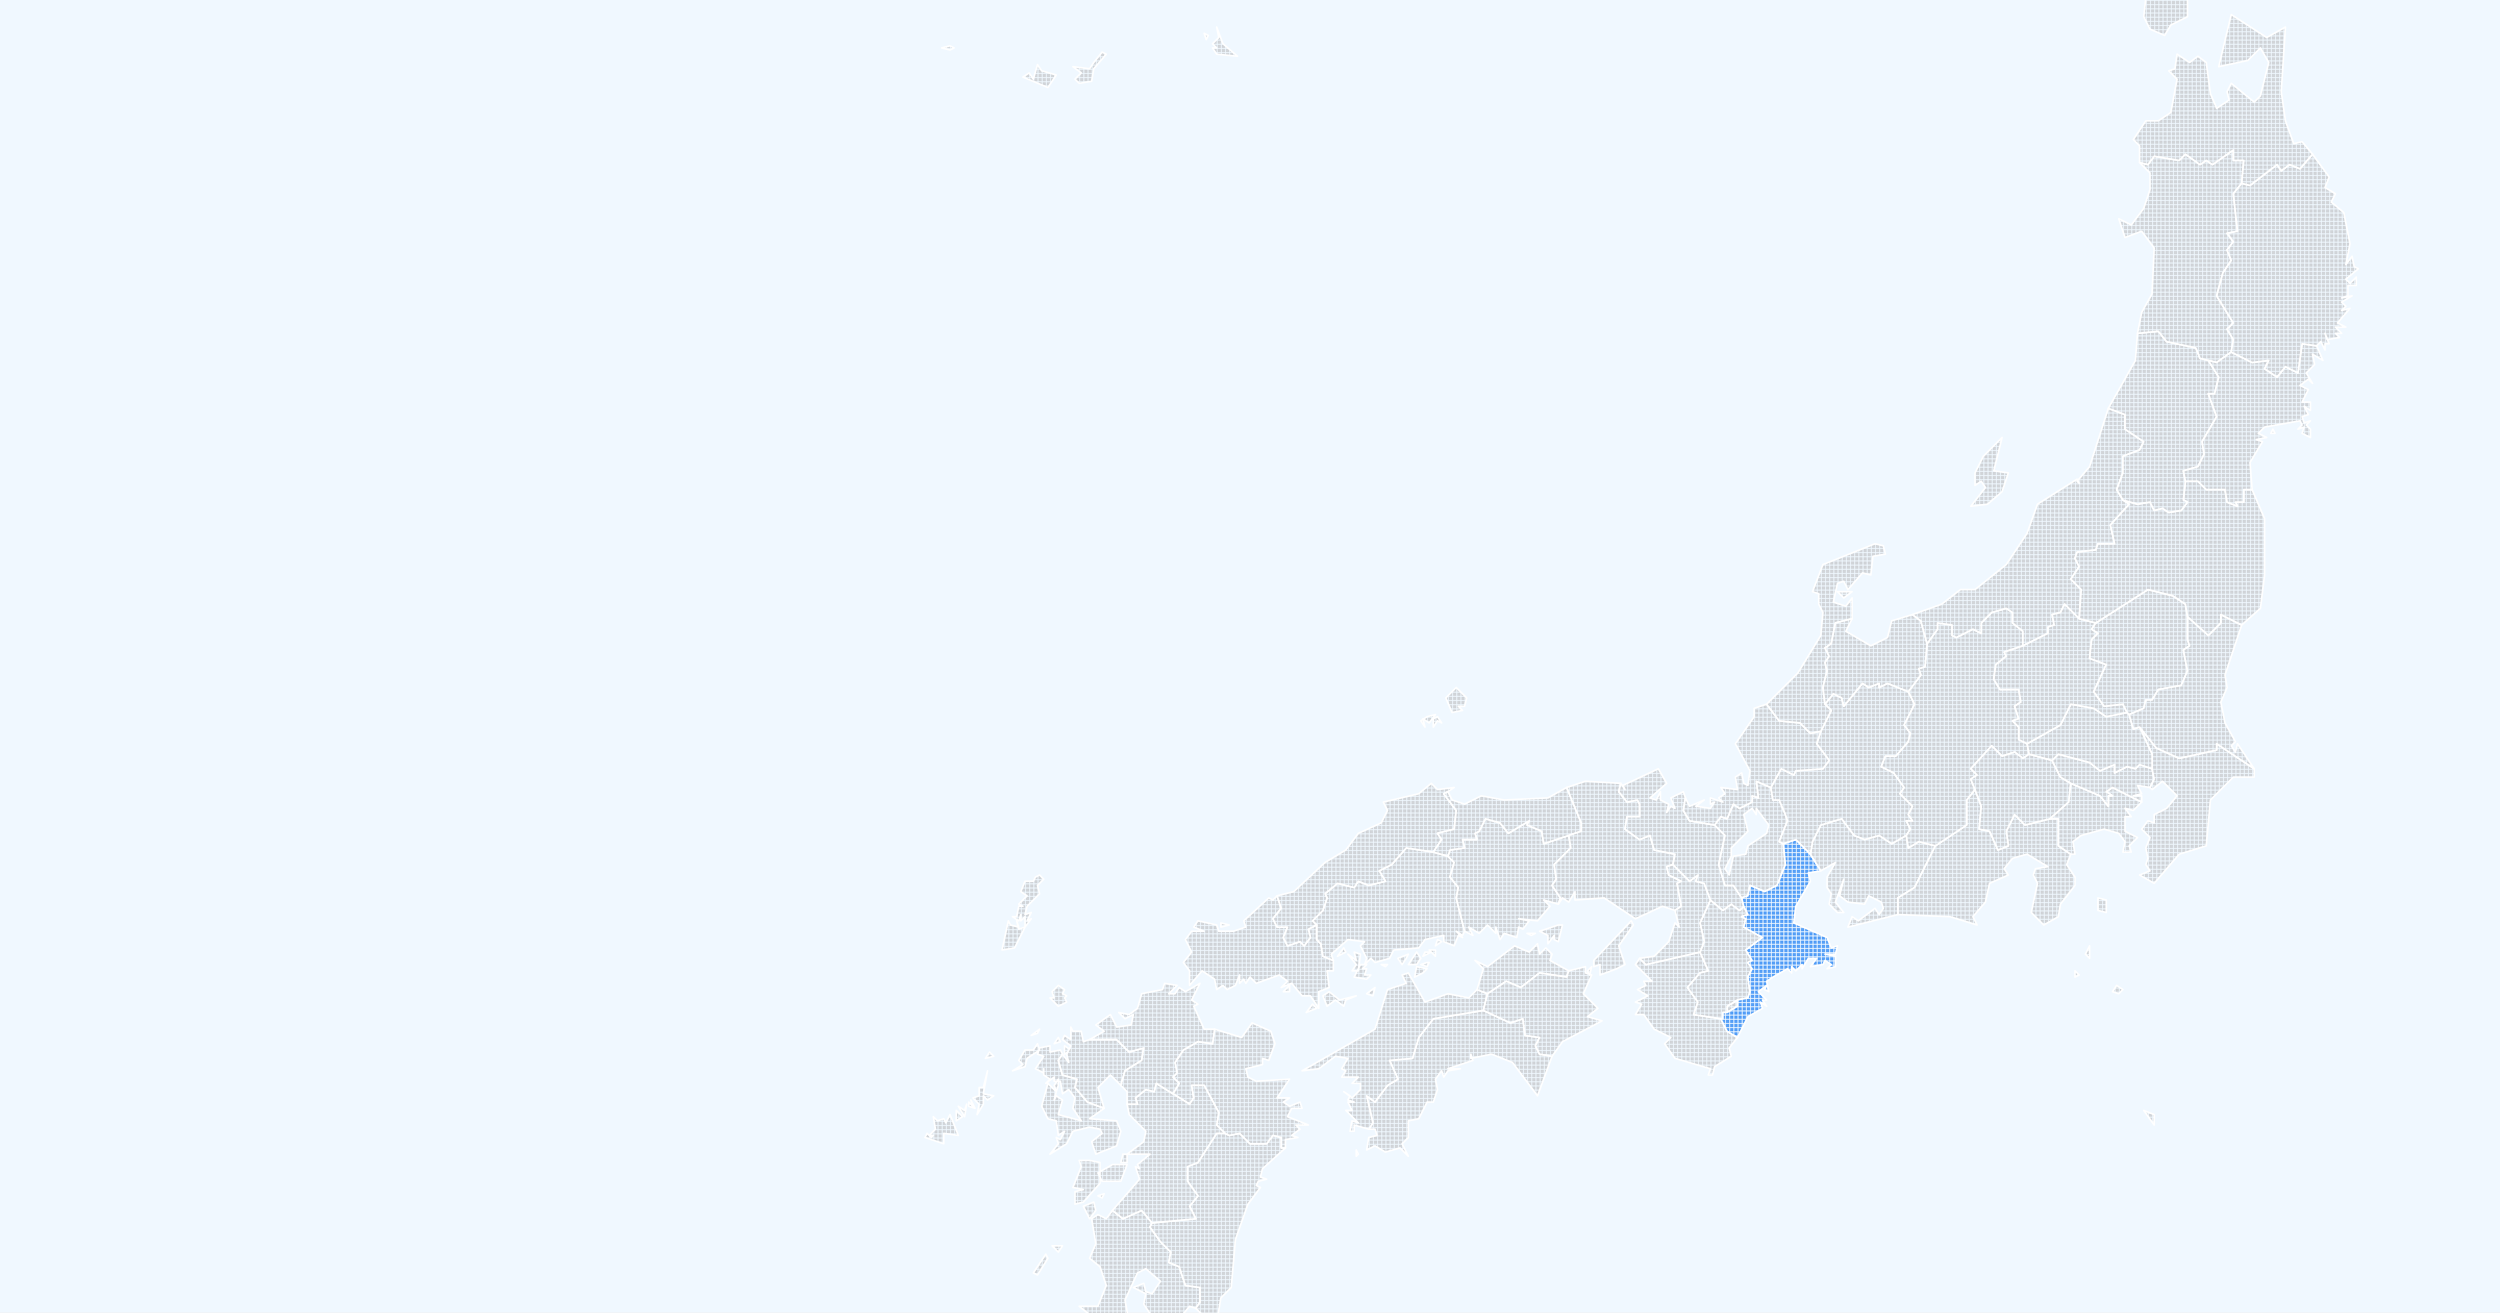
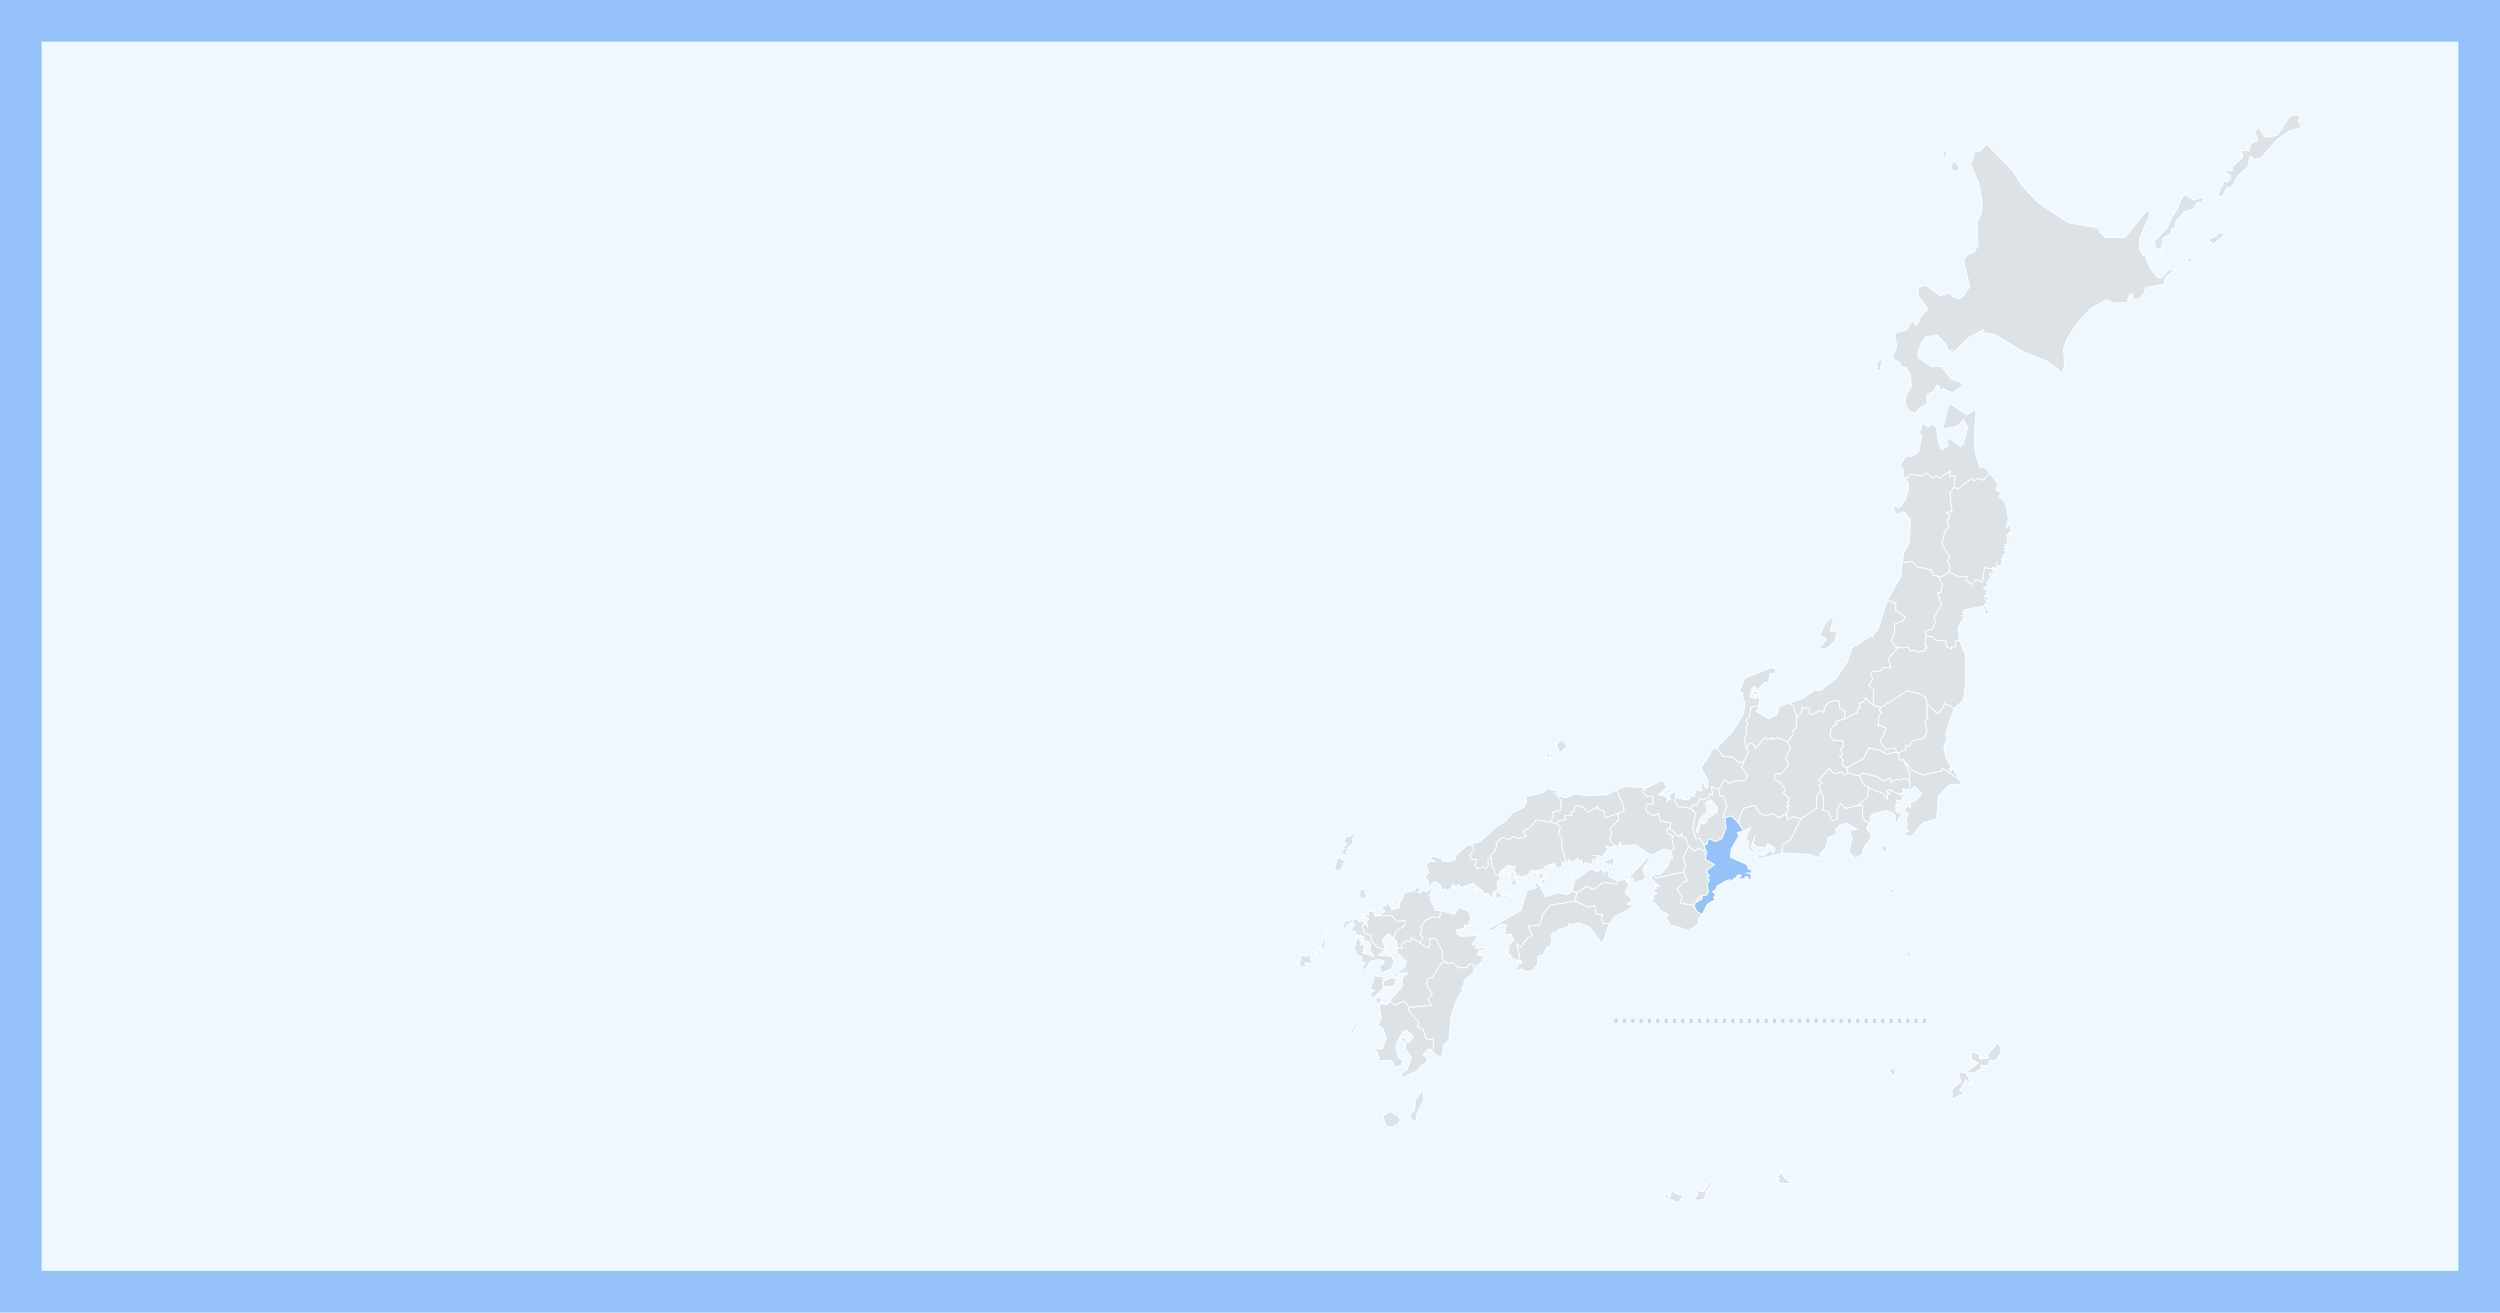
<svg xmlns="http://www.w3.org/2000/svg" viewBox="0 0 1200 630" width="1200" height="630">
  <rect width="1200" height="630" fill="#f0f8ff" />
  <defs>
    <pattern id="main" viewBox="0 0 5 5" x="0" y="0" width="5" height="5" patternUnits="userSpaceOnUse" patternTransform="scale(0.4)">
      <rect x="1" y="1" width="5" height="5" fill="rgba(56,141,245,0.8)" />
    </pattern>
  </defs>
  <defs>
    <pattern id="default" viewBox="0 0 5 5" x="0" y="0" width="5" height="5" patternUnits="userSpaceOnUse" patternTransform="scale(0.4)">
      <rect x="1" y="1" width="5" height="5" fill="rgba(202,205,209,0.8)" />
    </pattern>
  </defs>
-   <g transform="translate(400, -280) scale(1.0)">
+   <g transform="translate(600, 50) scale(0.5)">
    <g class="prefectures">
-       <g class="okinawa kyusyu-okinawa prefecture" data-code="47" stroke-linejoin="round" fill="url(#default)" fill-rule="nonzero" stroke="#ffffff" stroke-width="0.8" transform="translate(52, 193)">
+       <g class="okinawa kyusyu-okinawa prefecture" data-code="47" stroke-linejoin="round" fill="rgba(202,205,209,0.5)" fill-rule="nonzero" stroke="#ffffff" stroke-width="0.8" transform="translate(350, 900)  scale(1.2)">
        <polygon points="4 109 6 110 4 111 0 110" />
        <polygon points="48 121 55 123 51 129 39 124 42 122 44 125 46 118" />
        <polygon points="132 113 130 110 132 110 130 108 133 105 132 100 135 108 142 114" />
        <polygon points="225 23 224 28 219 23 223 21" />
        <polygon points="73 117 77 112 79 113 73 120 72 126 66 127 64 125 67 122 63 119 71 120" />
        <polygon points="287 20 291 17 286 15 285 8 292 10 292 14 299 13 298 11 307 0 309 5 309 9 305 15 300 15 299 19 293 19 294 21 288 25 281 25 286 34 281 31 276 39 280 41 270 46 270 38 277 32 275 24 280 25" />
        <polygon points="127 106 126 103 128 104" />
        <polygon points="279 8 279 6 283 8" />
        <polygon points="293 11 294 13 292 12" />
      </g>
-       <g class="kagoshima kyusyu kyusyu-okinawa prefecture" data-code="46" stroke-linejoin="round" fill="url(#default)" fill-rule="nonzero" stroke="#ffffff" stroke-width="0.8" transform="translate(96, 17)">
+       <g class="kagoshima kyusyu kyusyu-okinawa prefecture" data-code="46" stroke-linejoin="round" fill="rgba(202,205,209,0.5)" fill-rule="nonzero" stroke="#ffffff" stroke-width="0.8" transform="translate(96, 17)">
        <polygon points="23 949 26 951 23 952" />
        <polygon points="33 960 32 954 39 950 48 956 47 961 41 965 35 964" />
        <polygon points="64 953 64 958 59 959 58 952 62 949 63 939 70 929 71 938" />
        <polygon points="38 844 43 848 52 844 57 850 56 852 61 859 66 864 65 869 70 871 73 880 80 881 80 888 78 891 75 890 70 896 75 899 73 903 76 902 69 905 66 910 50 918 50 913 55 910 59 898 53 889 54 884 48 881 53 879 54 883 57 884 61 878 54 872 50 874 44 887 46 898 51 901 49 906 43 907 40 901 27 901 28 897 25 896 27 894 22 890 31 890 35 880 32 871 27 867 30 860 28 848 31 846 35 848" />
        <polygon points="31 837 34 836 33 838" />
        <polygon points="27 848 24 842 29 840 30 844" />
        <polygon points="4 868 6 865 7 867 2 875 0 874" />
-         <polygon points="12 864 9 861 14 861" />
-         <polygon points="284 149 280 150 279 146 289 144" />
-         <polygon points="301 126 301 118 306 118 305 122 309 126 308 129 303 132 300 128" />
-         <polygon points="363 98 360 99 359 97 365 93" />
-         <polygon points="344 90 331 98 335 101 330 104 327 103 329 107 323 102 325 99 316 97 324 97 325 95 321 94 335 88 337 90 339 86 344 85 342 89 344 87 345 89 347 82 349 88" />
-         <polygon points="324 108 322 106 320 108 318 101 323 102 322 105 328 107 325 109 326 107" />
-         <polygon points="355 12 352 16 352 13" />
-         <polygon points="361 1 363 0 365 4" />
      </g>
-       <g class="miyazaki kyusyu kyusyu-okinawa prefecture" data-code="45" stroke-linejoin="round" fill="url(#default)" fill-rule="nonzero" stroke="#ffffff" stroke-width="0.8" transform="translate(152, 824)">
+       <g class="miyazaki kyusyu kyusyu-okinawa prefecture" data-code="45" stroke-linejoin="round" fill="rgba(202,205,209,0.5)" fill-rule="nonzero" stroke="#ffffff" stroke-width="0.8" transform="translate(152, 824)">
        <polygon points="36 0 38 1 43 0 48 5 56 5 59 1 63 2 63 7 65 7 54 17 53 21 56 22 52 23 51 25 53 26 47 34 41 51 39 74 34 79 32 91 27 89 22 84 24 81 24 74 17 73 14 64 9 62 10 57 5 52 0 45 1 43 22 41 19 35 23 30 18 23 18 16 23 14 32 0" />
      </g>
-       <g class="oita kyusyu kyusyu-okinawa prefecture" data-code="44" stroke-linejoin="round" fill="url(#default)" fill-rule="nonzero" stroke="#ffffff" stroke-width="0.8" transform="translate(163, 771)">
+       <g class="oita kyusyu kyusyu-okinawa prefecture" data-code="44" stroke-linejoin="round" fill="rgba(202,205,209,0.5)" fill-rule="nonzero" stroke="#ffffff" stroke-width="0.8" transform="translate(163, 771)">
        <polygon points="0 34 3 29 0 26 2 24 1 19 5 13 12 9 19 10 20 3 33 7 38 0 47 4 49 10 46 18 43 17 43 20 35 22 36 26 40 28 56 27 50 36 56 36 53 38 56 40 61 38 62 41 57 41 55 45 65 49 59 49 61 51 57 54 60 55 54 56 54 60 52 60 52 55 48 54 45 58 37 58 32 53 27 54 25 53 21 49 22 43 15 30 9 30 10 36 8 39" />
      </g>
-       <g class="kumamoto kyusyu kyusyu-okinawa prefecture" data-code="43" stroke-linejoin="round" fill="url(#default)" fill-rule="nonzero" stroke="#ffffff" stroke-width="0.8" transform="translate(115, 800)">
+       <g class="kumamoto kyusyu kyusyu-okinawa prefecture" data-code="43" stroke-linejoin="round" fill="rgba(202,205,209,0.5)" fill-rule="nonzero" stroke="#ffffff" stroke-width="0.8" transform="translate(115, 800)">
        <path d="M8,37 L13,38 L13,48 L5,57 L1,58 L1,52 L5,51 L0,50 L4,40 L3,37 L8,37 Z M20,47 L14,47 L12,43 L19,39 L26,39 L23,47 L20,47 Z M24,34 L26,34 L26,38 L23,38 L24,34 Z M38,67 L33,61 L24,65 L19,61 L32,46 L30,40 L32,41 L31,39 L37,34 L26,34 L34,28 L35,23 L27,15 L26,10 L31,10 L30,7 L35,3 L39,4 L40,0 L48,5 L56,10 L58,7 L57,1 L63,1 L70,14 L69,20 L73,24 L69,24 L60,38 L55,40 L55,47 L60,54 L56,59 L59,65 L38,67 Z" />
      </g>
-       <g class="nagasaki kyusyu kyusyu-okinawa prefecture" data-code="42" stroke-linejoin="round" fill="url(#default)" fill-rule="nonzero" stroke="#ffffff" stroke-width="0.8" transform="translate(44, 700)">
+       <g class="nagasaki kyusyu kyusyu-okinawa prefecture" data-code="42" stroke-linejoin="round" fill="rgba(202,205,209,0.5)" fill-rule="nonzero" stroke="#ffffff" stroke-width="0.8" transform="translate(44, 700)">
        <path d="M53,1 L55,0 L57,2 L54,5 L55,9 L49,15 L48,19 L51,18 L49,22 L51,21 L48,25 L48,20 L46,22 L46,19 L45,22 L42,20 L44,20 L45,15 L47,15 L45,14 L49,10 L46,8 L48,3 L52,3 L53,1 Z M46,29 L43,35 L37,36 L40,22 L41,24 L45,25 L44,22 L45,26 L48,25 L46,29 Z M67,59 L68,61 L64,63 L60,59 L62,59 L61,56 L64,53 L67,55 L66,57 L68,58 L67,59 Z M28,110 L25,115 L26,110 L23,107 L26,106 L26,102 L28,102 L30,94 L28,105 L33,106 L30,108 L28,106 L28,110 Z M24,112 L21,111 L21,109 L23,111 L22,108 L24,112 Z M19,113 L20,110 L19,116 L16,111 L19,113 Z M6,118 L9,117 L10,119 L12,115 L16,125 L9,124 L9,129 L0,126 L1,124 L3,126 L4,125 L2,125 L5,122 L4,116 L6,118 Z M65,80 L62,81 L64,78 L65,80 Z M67,82 L70,84 L67,86 L67,82 Z M29,88 L31,85 L33,87 L29,88 Z M54,76 L51,77 L55,74 L54,76 Z M66,86 L64,89 L66,96 L73,98 L72,102 L78,109 L86,112 L79,117 L92,118 L94,123 L92,130 L82,134 L80,128 L85,124 L84,122 L79,121 L71,123 L68,129 L60,134 L64,129 L63,126 L65,127 L67,123 L64,125 L63,118 L59,117 L56,111 L59,100 L63,104 L62,108 L63,106 L66,108 L64,115 L75,118 L71,112 L72,107 L69,103 L66,105 L65,99 L62,99 L62,97 L58,100 L60,98 L57,96 L57,93 L57,95 L53,93 L57,87 L54,86 L55,83 L60,82 L60,85 L65,84 L66,86 Z M49,88 L48,92 L42,94 L47,91 L45,89 L48,84 L52,84 L54,81 L55,84 L49,88 Z M15,115 L15,113 L18,116 L15,118 L15,115 Z M64,101 L63,104 L62,101 L64,98 L64,101 Z" />
      </g>
-       <g class="saga kyusyu kyusyu-okinawa prefecture" data-code="41" stroke-linejoin="round" fill="url(#default)" fill-rule="nonzero" stroke="#ffffff" stroke-width="0.8" transform="translate(108, 773)">
+       <g class="saga kyusyu kyusyu-okinawa prefecture" data-code="41" stroke-linejoin="round" fill="rgba(202,205,209,0.5)" fill-rule="nonzero" stroke="#ffffff" stroke-width="0.8" transform="translate(108, 773)">
        <polygon points="15 6 28 6 34 12 41 10 40 16 32 21 30 28 25 23 19 29 22 39 14 36 8 29 9 25 2 23 0 16 2 13 5 17 4 13 6 9 2 6 3 4 6 6 6 0 7 2 11 2 12 7" />
      </g>
-       <g class="fukuoka kyusyu kyusyu-okinawa prefecture" data-code="40" stroke-linejoin="round" fill="url(#default)" fill-rule="nonzero" stroke="#ffffff" stroke-width="0.8" transform="translate(123, 752)">
+       <g class="fukuoka kyusyu kyusyu-okinawa prefecture" data-code="40" stroke-linejoin="round" fill="rgba(202,205,209,0.5)" fill-rule="nonzero" stroke="#ffffff" stroke-width="0.8" transform="translate(123, 752)">
        <polygon points="40 53 32 48 31 52 27 51 22 55 23 58 18 58 18 52 15 49 17 42 25 37 26 31 19 33 13 27 0 27 7 23 3 20 10 15 13 21 20 20 21 15 17 17 14 14 19 15 23 12 25 5 35 3 36 0 42 1 38 5 41 5 43 2 46 4 53 0 49 8 52 10 50 11 55 22 60 22 59 29 52 28 45 32 41 38 42 43 40 45 43 48" />
      </g>
-       <g class="kochi shikoku prefecture" data-code="39" stroke-linejoin="round" fill="url(#default)" fill-rule="nonzero" stroke="#ffffff" stroke-width="0.8" transform="translate(251, 765)">
+       <g class="kochi shikoku prefecture" data-code="39" stroke-linejoin="round" fill="rgba(202,205,209,0.5)" fill-rule="nonzero" stroke="#ffffff" stroke-width="0.8" transform="translate(251, 765)">
        <path d="M61,0 L74,6 L80,4 L81,12 L88,13 L86,17 L88,21 L94,22 L87,41 L75,25 L65,21 L55,23 L55,21 L56,24 L44,28 L50,28 L44,29 L42,32 L41,29 L38,33 L39,38 L37,44 L34,44 L30,52 L25,53 L25,61 L22,64 L25,70 L21,66 L14,68 L9,65 L5,67 L6,61 L10,60 L9,57 L6,57 L8,54 L5,41 L9,44 L15,36 L20,33 L16,24 L27,23 L30,13 L37,4 L61,0 Z M1,69 L0,70 L0,67 L1,69 Z" />
      </g>
-       <g class="ehime sikoku prefecture" data-code="38" stroke-linejoin="round" fill="url(#default)" fill-rule="nonzero" stroke="#ffffff" stroke-width="0.8" transform="translate(225, 737)">
+       <g class="ehime sikoku prefecture" data-code="38" stroke-linejoin="round" fill="rgba(202,205,209,0.5)" fill-rule="nonzero" stroke="#ffffff" stroke-width="0.8" transform="translate(225, 737)">
        <path d="M34,21 L31,20 L35,17 L34,21 Z M55,6 L51,6 L55,0 L57,3 L55,6 Z M60,5 L61,5 L60,7 L57,6 L60,5 Z M58,10 L54,12 L55,7 L60,8 L58,10 Z M32,85 L25,83 L25,86 L23,86 L24,81 L27,82 L21,76 L24,76 L22,72 L25,72 L22,71 L23,69 L20,67 L24,70 L28,66 L28,63 L24,63 L27,60 L19,60 L21,57 L19,56 L22,51 L16,50 L8,56 L0,57 L35,37 L41,18 L50,15 L48,11 L51,10 L59,24 L70,20 L80,22 L84,18 L89,20 L87,28 L63,32 L56,41 L53,51 L42,52 L46,61 L41,64 L35,72 L31,69 L34,82 L32,85 Z" />
      </g>
-       <g class="kagawa shikoku prefecture" data-code="37" stroke-linejoin="round" fill="url(#default)" fill-rule="nonzero" stroke="#ffffff" stroke-width="0.8" transform="translate(308, 724)">
+       <g class="kagawa shikoku prefecture" data-code="37" stroke-linejoin="round" fill="rgba(202,205,209,0.5)" fill-rule="nonzero" stroke="#ffffff" stroke-width="0.8" transform="translate(308, 724)">
        <path d="M6,33 L1,31 L4,21 L0,17 L6,20 L19,10 L26,13 L30,9 L31,14 L34,11 L37,14 L36,17 L45,22 L44,25 L31,23 L22,30 L15,27 L6,33 Z M27,5 L25,4 L29,4 L27,5 Z M40,0 L42,0 L40,8 L38,7 L38,5 L35,9 L35,5 L31,3 L40,0 Z" />
      </g>
-       <g class="tokushima shikoku prefecture" data-code="36" stroke-linejoin="round" fill="url(#default)" fill-rule="nonzero" stroke="#ffffff" stroke-width="0.8" transform="translate(312, 744)">
+       <g class="tokushima shikoku prefecture" data-code="36" stroke-linejoin="round" fill="rgba(202,205,209,0.5)" fill-rule="nonzero" stroke="#ffffff" stroke-width="0.8" transform="translate(312, 744)">
        <path d="M50,2 L52,0 L51,4 L50,2 Z M41,2 L49,0 L49,3 L52,4 L48,13 L55,20 L50,24 L57,26 L38,36 L33,43 L27,42 L25,38 L27,34 L20,33 L19,25 L13,27 L0,21 L2,13 L11,7 L18,10 L27,3 L40,5 L41,2 Z" />
      </g>
-       <g class="yamaguchi chugoku prefecture" data-code="35" stroke-linejoin="round" fill="url(#default)" fill-rule="nonzero" stroke="#ffffff" stroke-width="0.8" transform="translate(168, 710)">
+       <g class="yamaguchi chugoku prefecture" data-code="35" stroke-linejoin="round" fill="rgba(202,205,209,0.5)" fill-rule="nonzero" stroke="#ffffff" stroke-width="0.8" transform="translate(168, 710)">
        <path d="M45,0 L47,6 L43,11 L45,15 L50,15 L48,20 L50,24 L56,22 L58,24 L61,20 L60,16 L64,14 L64,21 L66,23 L67,29 L72,31 L72,36 L69,36 L70,44 L65,46 L65,54 L61,48 L57,48 L52,42 L47,44 L50,41 L46,38 L35,42 L32,39 L30,42 L29,40 L27,42 L27,38 L25,43 L21,45 L19,43 L16,45 L15,40 L9,36 L3,43 L3,36 L0,32 L4,27 L1,21 L4,17 L10,17 L5,15 L7,12 L16,14 L17,17 L24,17 L30,15 L29,12 L41,1 L43,2 L45,0 Z M64,54 L59,56 L62,52 L64,54 Z M75,50 L83,48 L78,50 L77,53 L73,50 L69,53 L67,48 L70,46 L75,50 Z M18,15 L18,13 L22,14 L18,15 Z M51,46 L48,46 L51,43 L51,46 Z" />
      </g>
-       <g class="hiroshima chugoku prefecture" data-code="34" stroke-linejoin="round" fill="url(#default)" fill-rule="nonzero" stroke="#ffffff" stroke-width="0.8" transform="translate(230, 687)">
+       <g class="hiroshima chugoku prefecture" data-code="34" stroke-linejoin="round" fill="rgba(202,205,209,0.5)" fill-rule="nonzero" stroke="#ffffff" stroke-width="0.8" transform="translate(230, 687)">
        <path d="M73,40 L72,42 L69,40 L72,43 L70,42 L68,47 L63,45 L63,42 L54,44 L51,48 L39,49 L37,53 L30,55 L28,53 L25,56 L26,53 L23,47 L25,45 L17,44 L9,51 L10,54 L5,52 L4,46 L2,44 L2,37 L0,35 L5,30 L7,24 L6,22 L12,17 L20,19 L22,16 L27,18 L35,16 L32,11 L38,8 L45,0 L58,2 L65,4 L68,7 L66,14 L70,19 L69,24 L73,40 Z M45,53 L43,56 L41,53 L46,51 L45,53 Z M21,54 L20,50 L23,51 L22,59 L19,59 L21,56 L17,51 L21,54 Z M15,48 L16,50 L12,52 L15,48 Z M35,57 L33,56 L36,56 L35,57 Z M24,58 L26,58 L25,61 L28,61 L26,63 L20,62 L23,56 L26,56 L24,58 Z M59,49 L59,52 L56,49 L59,49 Z M57,50 L53,52 L54,50 L57,50 Z M60,44 L62,45 L59,47 L60,44 Z" />
      </g>
-       <g class="okayama chugoku prefecture" data-code="33" stroke-linejoin="round" fill="url(#default)" fill-rule="nonzero" stroke="#ffffff" stroke-width="0.8" transform="translate(295, 673)">
+       <g class="okayama chugoku prefecture" data-code="33" stroke-linejoin="round" fill="rgba(202,205,209,0.5)" fill-rule="nonzero" stroke="#ffffff" stroke-width="0.8" transform="translate(295, 673)">
        <polygon points="58 8 59 14 51 22 52 29 50 32 54 38 53 41 46 39 49 42 43 49 34 48 39 49 36 53 34 52 33 57 27 55 25 58 23 52 23 55 19 51 15 55 10 52 12 56 8 54 4 38 5 33 1 28 3 21 0 18 1 15 8 14 7 10 14 10 13 7 15 6 18 0 25 2 29 7 39 1 38 3 45 6 46 12" />
      </g>
-       <g class="shimane chugoku prefecture" data-code="32" stroke-linejoin="round" fill="url(#default)" fill-rule="nonzero" stroke="#ffffff" stroke-width="0.8" transform="translate(211, 610)">
+       <g class="shimane chugoku prefecture" data-code="32" stroke-linejoin="round" fill="rgba(202,205,209,0.5)" fill-rule="nonzero" stroke="#ffffff" stroke-width="0.8" transform="translate(211, 610)">
        <path d="M74,14 L78,13 L75,17 L72,15 L73,19 L71,16 L74,14 Z M79,16 L77,19 L77,15 L79,14 L81,17 L79,16 Z M83,5 L88,0 L93,5 L92,9 L89,9 L91,11 L86,12 L83,5 Z M2,100 L10,98 L25,84 L35,78 L41,70 L52,65 L55,59 L53,55 L70,51 L76,46 L79,49 L87,48 L84,50 L82,51 L88,59 L87,68 L79,70 L81,73 L77,79 L64,77 L57,85 L51,88 L54,93 L46,95 L41,93 L39,96 L31,94 L25,99 L26,101 L24,107 L19,112 L21,114 L17,116 L18,120 L15,124 L13,122 L7,124 L5,120 L7,115 L2,115 L0,111 L4,106 L2,100 Z" />
      </g>
-       <g class="tottori chugoku prefecture" data-code="31" stroke-linejoin="round" fill="url(#default)" fill-rule="nonzero" stroke="#ffffff" stroke-width="0.8" transform="translate(288, 658)">
+       <g class="tottori chugoku prefecture" data-code="31" stroke-linejoin="round" fill="rgba(202,205,209,0.5)" fill-rule="nonzero" stroke="#ffffff" stroke-width="0.8" transform="translate(288, 658)">
        <polygon points="7 33 0 31 4 25 2 22 10 20 11 11 5 3 7 2 9 6 15 8 23 4 34 6 55 5 64 0 71 17 71 21 65 23 53 27 52 21 45 18 46 16 36 22 32 17 25 15 22 21 20 22 21 25 14 25 15 29 8 30" />
      </g>
-       <g class="wakayama kinki prefecture" data-code="30" stroke-linejoin="round" fill="url(#default)" fill-rule="nonzero" stroke="#ffffff" stroke-width="0.8" transform="translate(385, 737)">
+       <g class="wakayama kinki prefecture" data-code="30" stroke-linejoin="round" fill="rgba(202,205,209,0.5)" fill-rule="nonzero" stroke="#ffffff" stroke-width="0.8" transform="translate(385, 737)">
        <path d="M41,32 L44,38 L49,41 L45,46 L46,50 L38,55 L37,59 L35,59 L36,56 L19,51 L14,44 L17,41 L9,37 L4,30 L0,30 L3,25 L0,24 L6,21 L1,18 L5,16 L4,14 L8,14 L0,6 L2,3 L5,6 L31,0 L35,9 L31,10 L25,17 L30,24 L28,30 L41,32 Z M49,23 L49,26 L44,29 L44,26 L49,23 Z" />
      </g>
-       <g class="nara kinki prefecture" data-code="29" stroke-linejoin="round" fill="url(#default)" fill-rule="nonzero" stroke="#ffffff" stroke-width="0.8" transform="translate(410, 712)">
+       <g class="nara kinki prefecture" data-code="29" stroke-linejoin="round" fill="rgba(202,205,209,0.5)" fill-rule="nonzero" stroke="#ffffff" stroke-width="0.8" transform="translate(410, 712)">
        <polygon points="24 48 19 51 19 54 17 54 17 57 16 57 3 55 5 49 0 42 6 35 10 34 6 25 8 20 6 11 11 0 17 5 21 2 25 5 27 3 29 7 26 8 28 9 27 13 36 18 28 24 31 29 29 30 31 33 29 37 30 44 29 47" />
      </g>
-       <g class="hyogo kinki prefecture" data-code="28" stroke-linejoin="round" fill="url(#default)" fill-rule="nonzero" stroke="#ffffff" stroke-width="0.8" transform="translate(345, 655)">
+       <g class="hyogo kinki prefecture" data-code="28" stroke-linejoin="round" fill="rgba(202,205,209,0.5)" fill-rule="nonzero" stroke="#ffffff" stroke-width="0.8" transform="translate(345, 655)">
        <path d="M31,90 L23,93 L23,88 L20,89 L20,86 L38,67 L39,69 L32,79 L35,88 L31,90 Z M3,59 L4,56 L0,50 L2,47 L1,40 L9,32 L8,26 L14,24 L14,20 L7,3 L16,0 L33,1 L32,5 L36,10 L41,9 L42,11 L42,17 L36,17 L35,23 L42,28 L47,26 L49,33 L59,35 L58,40 L55,41 L56,45 L62,48 L60,49 L62,60 L59,62 L53,60 L40,66 L25,56 L11,57 L11,53 L8,58 L5,56 L3,59 Z" />
      </g>
-       <g class="osaka kinki prefecture" data-code="27" stroke-linejoin="round" fill="url(#default)" fill-rule="nonzero" stroke="#ffffff" stroke-width="0.8" transform="translate(387, 695)">
+       <g class="osaka kinki prefecture" data-code="27" stroke-linejoin="round" fill="rgba(202,205,209,0.5)" fill-rule="nonzero" stroke="#ffffff" stroke-width="0.8" transform="translate(387, 695)">
        <polygon points="16 0 24 8 28 5 27 8 31 9 34 17 29 28 31 37 29 42 3 48 0 45 7 44 14 37 17 28 19 30 17 22 20 20 18 9 20 8 14 5 13 1" />
      </g>
-       <g class="kyoto kinki prefecture" data-code="26" stroke-linejoin="round" fill="url(#default)" fill-rule="nonzero" stroke="#ffffff" stroke-width="0.8" transform="translate(377, 649)">
+       <g class="kyoto kinki prefecture" data-code="26" stroke-linejoin="round" fill="rgba(202,205,209,0.5)" fill-rule="nonzero" stroke="#ffffff" stroke-width="0.8" transform="translate(377, 649)">
        <polygon points="44 63 41 55 37 54 38 51 34 54 26 46 27 41 17 39 15 32 10 34 3 29 4 23 10 23 10 17 9 15 4 16 0 11 1 7 3 10 2 8 19 0 23 7 15 14 18 15 20 11 20 15 24 17 23 21 25 18 27 19 25 14 31 11 32 14 31 20 34 25 46 27 51 32 48 46 51 56 55 56 59 62 60 66 58 68 54 65 50 68" />
      </g>
-       <g class="shiga kinki prefecture" data-code="25" stroke-linejoin="round" fill="url(#default)" fill-rule="nonzero" stroke="#ffffff" stroke-width="0.8" transform="translate(423, 655)">
+       <g class="shiga kinki prefecture" data-code="25" stroke-linejoin="round" fill="rgba(202,205,209,0.5)" fill-rule="nonzero" stroke="#ffffff" stroke-width="0.8" transform="translate(423, 655)">
        <path d="M20,0 L27,3 L28,9 L31,9 L34,16 L35,19 L31,29 L33,30 L34,40 L30,50 L24,53 L17,50 L16,55 L13,56 L9,50 L5,50 L2,40 L5,26 L0,21 L3,17 L6,18 L9,11 L12,13 L18,10 L18,7 L21,8 L20,0 Z M20,13 L20,16 L18,13 L14,16 L16,24 L8,32 L8,36 L5,42 L7,45 L9,36 L15,35 L16,31 L25,25 L26,21 L20,13 Z" />
      </g>
-       <g class="mie kinki prefecture" data-code="24" stroke-linejoin="round" fill="url(#main)" fill-rule="nonzero" stroke="#ffffff" stroke-width="0.8" transform="translate(426, 683)">
+       <g class="mie kinki prefecture" data-code="24" stroke-linejoin="round" fill="rgba(56,141,245,0.5)" fill-rule="nonzero" stroke="#ffffff" stroke-width="0.8" transform="translate(426, 683)">
        <polygon points="8 95 3 92 0 86 1 86 1 83 3 83 8 80 8 77 13 76 14 73 13 66 15 62 13 59 15 58 12 53 20 47 11 42 12 38 10 37 13 36 11 32 10 28 13 27 14 22 21 25 27 22 31 12 30 2 36 0 43 7 48 15 42 16 43 20 36 32 35 40 51 47 53 52 56 51 55 55 50 55 55 56 55 61 51 62 53 60 50 58 49 60 43 61 46 57 42 57 39 62 39 60 36 63 34 61 34 64 32 62 25 66 22 68 23 73 21 72 22 70 18 73 22 77 20 77 22 80 19 78 20 81 13 85" />
      </g>
-       <g class="aichi chubu prefecture" data-code="23" stroke-linejoin="round" fill="url(#default)" fill-rule="nonzero" stroke="#ffffff" stroke-width="0.8" transform="translate(469, 673)">
+       <g class="aichi chubu prefecture" data-code="23" stroke-linejoin="round" fill="rgba(202,205,209,0.5)" fill-rule="nonzero" stroke="#ffffff" stroke-width="0.8" transform="translate(469, 673)">
        <polygon points="42 46 18 52 20 47 23 49 31 43 33 46 35 43 34 40 28 37 26 41 18 40 14 37 16 29 12 40 16 45 13 45 9 41 10 36 8 33 8 28 12 21 5 25 0 17 1 11 5 3 15 0 21 8 26 10 33 8 39 12 46 8 47 14 52 11 60 13 50 33 42 38" />
      </g>
-       <g class="shizuoka chubu prefecture" data-code="22" stroke-linejoin="round" fill="url(#default)" fill-rule="nonzero" stroke="#ffffff" stroke-width="0.8" transform="translate(511, 659)">
+       <g class="shizuoka chubu prefecture" data-code="22" stroke-linejoin="round" fill="rgba(202,205,209,0.5)" fill-rule="nonzero" stroke="#ffffff" stroke-width="0.8" transform="translate(511, 659)">
        <polygon points="73 14 77 14 77 27 83 31 81 36 85 42 85 46 78 55 77 61 70 65 64 59 67 45 65 41 66 38 72 37 62 31 55 33 51 38 53 41 44 45 42 54 36 61 38 65 25 61 0 60 0 52 8 47 18 27 33 17 33 5 37 0 40 8 39 19 44 20 48 29 53 27 52 20 56 12 61 17" />
      </g>
-       <g class="gifu chubu prefecture" data-code="21" stroke-linejoin="round" fill="url(#default)" fill-rule="nonzero" stroke="#ffffff" stroke-width="0.8" transform="translate(450, 608)">
+       <g class="gifu chubu prefecture" data-code="21" stroke-linejoin="round" fill="rgba(202,205,209,0.5)" fill-rule="nonzero" stroke="#ffffff" stroke-width="0.8" transform="translate(450, 608)">
        <polygon points="66 4 69 10 64 20 67 24 66 28 60 35 55 35 53 40 59 43 64 50 62 53 68 59 66 63 68 66 65 66 67 70 65 73 58 77 52 73 45 75 40 73 34 65 24 68 20 76 19 82 12 75 6 77 4 76 8 66 7 63 4 56 1 56 0 50 5 41 11 44 12 42 25 41 28 37 22 29 24 23 29 13 26 10 30 5 34 7 35 11 44 0 47 2 52 0 52 2 56 0" />
      </g>
-       <g class="nagano chubu prefecture" data-code="20" stroke-linejoin="round" fill="url(#default)" fill-rule="nonzero" stroke="#ffffff" stroke-width="0.8" transform="translate(503, 572)">
+       <g class="nagano chubu prefecture" data-code="20" stroke-linejoin="round" fill="rgba(202,205,209,0.5)" fill-rule="nonzero" stroke="#ffffff" stroke-width="0.8" transform="translate(503, 572)">
        <polygon points="68 18 59 21 60 23 55 27 54 34 57 39 66 39 67 45 64 47 66 53 63 54 66 57 66 63 70 65 71 70 68 72 64 69 58 71 53 66 43 77 46 80 43 82 45 87 41 92 41 104 26 114 18 112 13 115 12 109 14 106 12 102 15 102 13 99 15 95 9 89 11 86 6 79 0 76 2 71 7 71 13 64 14 60 11 56 16 46 13 40 19 32 18 29 21 28 22 17 27 10 27 7 34 8 34 13 36 14 44 10 48 12 48 7 53 2 60 0 63 2 63 7 68 11" />
      </g>
-       <g class="yamanashi chubu prefecture" data-code="19" stroke-linejoin="round" fill="url(#default)" fill-rule="nonzero" stroke="#ffffff" stroke-width="0.8" transform="translate(546, 638)">
+       <g class="yamanashi chubu prefecture" data-code="19" stroke-linejoin="round" fill="rgba(202,205,209,0.5)" fill-rule="nonzero" stroke="#ffffff" stroke-width="0.8" transform="translate(546, 638)">
        <polygon points="2 21 0 16 3 14 0 11 10 0 15 5 21 3 25 6 28 4 39 7 43 15 48 18 47 27 38 35 26 38 21 33 17 41 18 48 13 50 9 41 4 40 5 29" />
      </g>
-       <g class="fukui chubu prefecture" data-code="18" stroke-linejoin="round" fill="url(#default)" fill-rule="nonzero" stroke="#ffffff" stroke-width="0.8" transform="translate(408, 618)">
+       <g class="fukui chubu prefecture" data-code="18" stroke-linejoin="round" fill="rgba(202,205,209,0.5)" fill-rule="nonzero" stroke="#ffffff" stroke-width="0.8" transform="translate(408, 618)">
        <polygon points="40 0 46 8 56 9 61 14 66 13 64 19 70 27 67 31 54 32 53 34 47 31 42 40 35 37 36 45 33 44 33 47 27 50 24 48 21 55 18 54 15 58 3 56 0 51 1 45 3 49 10 46 6 49 13 50 15 47 13 48 13 45 19 47 17 45 20 43 18 40 26 41 25 35 28 33 29 38 31 39 32 32 25 19 34 6 34 2" />
      </g>
-       <g class="ishikawa chubu prefecture" data-code="17" stroke-linejoin="round" fill="url(#default)" fill-rule="nonzero" stroke="#ffffff" stroke-width="0.8" transform="translate(448, 541)">
+       <g class="ishikawa chubu prefecture" data-code="17" stroke-linejoin="round" fill="rgba(202,205,209,0.5)" fill-rule="nonzero" stroke="#ffffff" stroke-width="0.8" transform="translate(448, 541)">
        <path d="M37,26 L34,23 L41,23 L37,26 Z M28,77 L31,80 L26,90 L21,91 L16,86 L6,85 L0,77 L15,62 L26,44 L27,33 L25,29 L25,24 L22,23 L27,10 L52,0 L56,1 L57,5 L51,6 L50,15 L46,14 L39,22 L37,18 L34,19 L32,28 L38,30 L41,26 L41,36 L33,38 L31,48 L28,50 L30,54 L28,57 L29,61 L27,69 L28,77 Z" />
      </g>
-       <g class="toyama chubu prefecture" data-code="16" stroke-linejoin="round" fill="url(#default)" fill-rule="nonzero" stroke="#ffffff" stroke-width="0.8" transform="translate(475, 575)">
+       <g class="toyama chubu prefecture" data-code="16" stroke-linejoin="round" fill="rgba(202,205,209,0.5)" fill-rule="nonzero" stroke="#ffffff" stroke-width="0.8" transform="translate(475, 575)">
        <polygon points="41 37 31 33 27 35 27 33 22 35 19 33 10 44 9 40 5 38 1 43 0 35 2 27 1 23 3 20 1 16 4 14 6 4 14 2 11 8 23 15 31 11 33 3 43 0 47 3 50 14 49 25 46 26 47 29" />
      </g>
-       <g class="niigata chubu prefecture" data-code="15" stroke-linejoin="round" fill="url(#default)" fill-rule="nonzero" stroke="#ffffff" stroke-width="0.8" transform="translate(518, 476)">
+       <g class="niigata chubu prefecture" data-code="15" stroke-linejoin="round" fill="rgba(202,205,209,0.5)" fill-rule="nonzero" stroke="#ffffff" stroke-width="0.8" transform="translate(518, 476)">
        <path d="M7,113 L4,102 L0,99 L14,94 L23,87 L30,87 L45,75 L55,60 L60,46 L79,34 L80,36 L79,35 L85,28 L94,0 L102,3 L102,10 L111,16 L109,20 L101,23 L101,31 L98,39 L101,44 L104,46 L95,56 L97,65 L89,65 L88,68 L79,69 L78,72 L80,76 L76,82 L81,87 L80,101 L73,94 L71,98 L67,99 L68,104 L65,105 L65,108 L53,114 L53,107 L48,103 L48,98 L45,96 L38,98 L33,103 L33,108 L29,106 L21,110 L19,109 L19,104 L12,103 L12,106 L7,113 Z M36,46 L28,47 L35,38 L33,35 L30,37 L30,31 L34,23 L43,14 L39,30 L46,31 L43,40 L36,46 Z" />
      </g>
-       <g class="kanagawa kanto prefecture" data-code="14" stroke-linejoin="round" fill="url(#default)" fill-rule="nonzero" stroke="#ffffff" stroke-width="0.8" transform="translate(584, 656)">
+       <g class="kanagawa kanto prefecture" data-code="14" stroke-linejoin="round" fill="rgba(202,205,209,0.5)" fill-rule="nonzero" stroke="#ffffff" stroke-width="0.8" transform="translate(584, 656)">
        <polygon points="10 0 24 6 28 11 28 6 30 6 27 4 30 2 44 9 40 13 36 12 39 16 36 16 36 23 42 26 38 30 39 33 35 33 36 28 33 24 26 22 15 25 11 28 12 34 10 34 4 30 4 17 0 17 9 9" />
      </g>
-       <g class="tokyo kanto prefecture" data-code="13" stroke-linejoin="round" fill="url(#default)" fill-rule="nonzero" stroke="#ffffff" stroke-width="0.8" transform="translate(585, 642)">
+       <g class="tokyo kanto prefecture" data-code="13" stroke-linejoin="round" fill="rgba(202,205,209,0.5)" fill-rule="nonzero" stroke="#ffffff" stroke-width="0.8" transform="translate(585, 642)">
        <path d="M49,173 L49,178 L44,171 L49,173 Z M34,113 L32,115 L29,114 L31,111 L34,113 Z M11,104 L13,106 L11,107 L11,104 Z M18,98 L16,96 L18,92 L18,98 Z M22,75 L22,69 L26,70 L26,76 L22,75 Z M48,7 L49,12 L47,16 L41,15 L43,19 L39,20 L43,20 L43,23 L29,16 L26,18 L29,20 L27,20 L27,25 L23,20 L9,14 L4,11 L0,3 L3,0 L18,4 L23,8 L30,5 L30,9 L36,6 L40,7 L42,5 L48,7 Z" />
      </g>
-       <g class="chiba kanto prefecture" data-code="12" stroke-linejoin="round" fill="url(#default)" fill-rule="nonzero" stroke="#ffffff" stroke-width="0.8" transform="translate(627, 629)">
+       <g class="chiba kanto prefecture" data-code="12" stroke-linejoin="round" fill="rgba(202,205,209,0.5)" fill-rule="nonzero" stroke="#ffffff" stroke-width="0.8" transform="translate(627, 629)">
        <polygon points="5 29 7 25 6 20 6 13 0 0 8 10 19 15 37 11 37 8 55 20 55 24 45 24 34 35 32 57 19 61 7 75 0 71 5 69 3 66 4 63 3 58 5 53 1 49 4 45 7 46 7 42 13 39 18 33 11 26 6 30" />
      </g>
-       <g class="saitama kanto prefecture" data-code="11" stroke-linejoin="round" fill="url(#default)" fill-rule="nonzero" stroke="#ffffff" stroke-width="0.8" transform="translate(573, 618)">
+       <g class="saitama kanto prefecture" data-code="11" stroke-linejoin="round" fill="rgba(202,205,209,0.5)" fill-rule="nonzero" stroke="#ffffff" stroke-width="0.8" transform="translate(573, 618)">
        <polygon points="48 4 49 5 51 12 54 11 54 11 60 24 60 31 54 29 52 31 48 30 42 33 42 29 35 32 30 28 15 24 12 27 1 24 0 19 16 10 21 0 32 2 38 6" />
      </g>
-       <g class="gunma kanto prefecture" data-code="10" stroke-linejoin="round" fill="url(#default)" fill-rule="nonzero" stroke="#ffffff" stroke-width="0.8" transform="translate(557, 570)">
+       <g class="gunma kanto prefecture" data-code="10" stroke-linejoin="round" fill="rgba(202,205,209,0.5)" fill-rule="nonzero" stroke="#ffffff" stroke-width="0.8" transform="translate(557, 570)">
        <polygon points="64 52 54 54 48 50 37 48 32 58 16 67 12 65 12 59 9 56 12 55 10 49 13 47 12 41 3 41 0 36 1 29 6 25 5 23 14 20 26 14 26 11 29 10 28 5 32 4 34 0 41 7 49 9 47 12 50 14 47 17 46 26 54 29 48 42 53 49 62 48" />
      </g>
-       <g class="tochigi kanto prefecture" data-code="9" stroke-linejoin="round" fill="url(#default)" fill-rule="nonzero" stroke="#ffffff" stroke-width="0.8" transform="translate(603, 563)">
+       <g class="tochigi kanto prefecture" data-code="9" stroke-linejoin="round" fill="rgba(202,205,209,0.5)" fill-rule="nonzero" stroke="#ffffff" stroke-width="0.8" transform="translate(603, 563)">
        <polygon points="19 60 18 59 16 55 7 56 2 49 8 36 0 33 1 24 4 21 1 19 3 16 28 0 40 3 46 7 47 13 47 24 48 27 45 29 47 39 44 46 33 48 30 53 27 53 26 57" />
      </g>
-       <g class="ibaraki kanto prefecture" data-code="8" stroke-linejoin="round" fill="url(#default)" fill-rule="nonzero" stroke="#ffffff" stroke-width="0.8" transform="translate(622, 575)">
+       <g class="ibaraki kanto prefecture" data-code="8" stroke-linejoin="round" fill="rgba(202,205,209,0.5)" fill-rule="nonzero" stroke="#ffffff" stroke-width="0.8" transform="translate(622, 575)">
        <polygon points="5 54 5 54 2 55 0 48 7 45 8 41 11 41 14 36 25 34 28 27 26 17 29 15 28 12 28 1 38 10 44 4 44 0 54 5 46 29 47 35 44 42 46 52 51 61 49 63 51 66 52 62 60 74 42 62 42 65 24 69 13 64" />
      </g>
-       <g class="fukushima tohoku prefecture" data-code="7" stroke-linejoin="round" fill="url(#default)" fill-rule="nonzero" stroke="#ffffff" stroke-width="0.8" transform="translate(594, 511)">
+       <g class="fukushima tohoku prefecture" data-code="7" stroke-linejoin="round" fill="rgba(202,205,209,0.5)" fill-rule="nonzero" stroke="#ffffff" stroke-width="0.8" transform="translate(594, 511)">
        <polygon points="82 69 72 64 72 68 66 74 56 65 55 59 49 55 37 52 12 68 4 66 5 52 0 47 4 41 2 37 3 34 12 33 13 30 21 30 19 21 28 11 25 9 32 11 38 10 40 14 44 13 47 15 53 14 56 10 54 9 55 0 61 0 65 4 74 4 75 10 80 12 79 10 83 10 83 4 87 4 93 18 93 45 91 61" />
      </g>
-       <g class="yamagata tohoku prefecture" data-code="6" stroke-linejoin="round" fill="url(#default)" fill-rule="nonzero" stroke="#ffffff" stroke-width="0.8" transform="translate(612, 439)">
+       <g class="yamagata tohoku prefecture" data-code="6" stroke-linejoin="round" fill="rgba(202,205,209,0.5)" fill-rule="nonzero" stroke="#ffffff" stroke-width="0.8" transform="translate(612, 439)">
        <polygon points="14 1 24 0 28 5 42 8 44 13 48 14 53 22 51 30 48 30 52 41 45 53 46 59 43 65 36 67 37 72 36 81 38 82 35 86 29 87 26 85 22 86 20 82 14 83 7 81 4 76 7 68 7 60 15 57 17 53 8 47 8 40 0 37 13 14" />
      </g>
-       <g class="akita tohoku prefecture" data-code="5" stroke-linejoin="round" fill="url(#default)" fill-rule="nonzero" stroke="#ffffff" stroke-width="0.8" transform="translate(617, 352)">
+       <g class="akita tohoku prefecture" data-code="5" stroke-linejoin="round" fill="rgba(202,205,209,0.5)" fill-rule="nonzero" stroke="#ffffff" stroke-width="0.8" transform="translate(617, 352)">
        <polygon points="54 97 47 102 43 101 39 100 37 95 23 92 19 87 9 88 11 78 16 69 17 47 11 39 3 42 0 33 6 36 12 28 15 19 15 11 10 6 14 7 17 3 29 5 32 2 39 7 42 5 45 7 55 0 55 5 60 5 59 16 55 21 57 39 52 40 55 44 52 48 54 53 50 59 47 70 55 83 52 86 55 91" />
      </g>
-       <g class="miyagi tohoku prefecture" data-code="4" stroke-linejoin="round" fill="url(#default)" fill-rule="nonzero" stroke="#ffffff" stroke-width="0.8" transform="translate(648, 445)">
+       <g class="miyagi tohoku prefecture" data-code="4" stroke-linejoin="round" fill="rgba(202,205,209,0.5)" fill-rule="nonzero" stroke="#ffffff" stroke-width="0.8" transform="translate(648, 445)">
        <path d="M33,70 L29,70 L29,76 L25,76 L26,78 L21,76 L20,70 L11,70 L7,66 L1,66 L0,61 L7,59 L10,53 L9,47 L16,35 L12,24 L15,24 L17,16 L12,8 L16,9 L23,4 L33,9 L41,8 L39,12 L45,16 L49,11 L55,14 L57,0 L64,1 L67,8 L62,5 L63,10 L59,14 L62,19 L60,17 L56,20 L60,22 L57,28 L61,28 L61,32 L58,30 L60,34 L57,35 L58,38 L61,37 L59,39 L61,41 L61,45 L57,43 L58,40 L55,41 L57,39 L56,37 L39,40 L36,43 L40,45 L35,46 L38,47 L32,57 L33,70 Z M43,41 L44,43 L42,43 L43,41 Z" />
      </g>
-       <g class="iwate tohoku prefecture" data-code="3" stroke-linejoin="round" fill="url(#default)" fill-rule="nonzero" stroke="#ffffff" stroke-width="0.8" transform="translate(664, 354)">
+       <g class="iwate tohoku prefecture" data-code="3" stroke-linejoin="round" fill="rgba(202,205,209,0.5)" fill-rule="nonzero" stroke="#ffffff" stroke-width="0.8" transform="translate(664, 354)">
        <polygon points="48 92 41 91 39 105 33 102 29 107 23 103 25 99 17 100 7 95 8 89 5 84 8 81 0 68 3 57 7 51 5 46 8 42 5 38 10 37 8 19 12 14 16 15 29 5 31 8 35 5 40 7 46 0 54 11 52 16 57 19 55 23 61 28 64 43 62 53 65 49 66 54 68 55 62 60 64 62 67 59 67 63 63 63 63 68 60 69 65 68 60 71 62 73 60 75 64 74 58 81 62 83 57 83 60 86 57 86 59 88 53 89 52 86 54 91 52 91 52 94 50 90" />
      </g>
-       <g class="aomori tohoku prefecture" data-code="2" stroke-linejoin="round" fill="url(#default)" fill-rule="nonzero" stroke="#ffffff" stroke-width="0.8" transform="translate(624, 287)">
+       <g class="aomori tohoku prefecture" data-code="2" stroke-linejoin="round" fill="rgba(202,205,209,0.5)" fill-rule="nonzero" stroke="#ffffff" stroke-width="0.8" transform="translate(624, 287)">
        <polygon points="3 71 3 63 0 60 6 51 12 51 18 47 21 31 17 27 20 26 21 19 27 23 31 20 35 23 37 38 40 45 46 41 45 37 47 33 58 42 61 39 65 23 61 16 55 22 41 25 47 0 64 11 73 6 71 37 73 51 77 62 81 61 86 67 80 74 75 72 71 75 69 72 56 82 52 81 53 70 48 70 48 65 38 72 35 70 32 72 25 67 22 70 10 68 7 72" />
      </g>
-       <g class="hokkaido prefecture" data-code="1" stroke-linejoin="round" fill="url(#default)" fill-rule="nonzero" stroke="#ffffff" stroke-width="0.8" transform="translate(602, 10)">
+       <g class="hokkaido prefecture" data-code="1" stroke-linejoin="round" fill="rgba(202,205,209,0.5)" fill-rule="nonzero" stroke="#ffffff" stroke-width="0.8" transform="translate(602, 10)">
        <path d="M4,240 L3,245 L0,246 L0,237 L6,235 L4,240 Z M33,261 L32,250 L28,243 L23,242 L21,237 L17,236 L15,231 L19,223 L17,212 L19,209 L28,207 L34,198 L37,202 L39,201 L43,192 L49,187 L39,173 L40,166 L47,164 L60,174 L71,171 L71,174 L78,177 L83,174 L89,165 L83,140 L86,135 L93,132 L97,126 L96,103 L100,95 L101,85 L98,67 L90,48 L93,39 L92,33 L94,36 L99,35 L105,28 L131,55 L139,68 L155,85 L184,104 L213,109 L214,113 L219,118 L238,118 L260,91 L262,96 L252,119 L252,129 L255,135 L265,138 L263,140 L264,137 L258,137 L263,149 L269,156 L273,157 L280,149 L287,148 L277,156 L275,163 L258,166 L256,172 L252,177 L247,177 L245,175 L246,173 L243,172 L240,178 L243,180 L228,181 L220,178 L205,186 L191,202 L182,216 L179,225 L180,240 L178,248 L164,237 L141,228 L113,211 L100,209 L103,206 L88,214 L72,230 L69,227 L73,227 L68,226 L66,220 L58,212 L47,213 L42,220 L39,230 L40,234 L52,242 L62,242 L71,254 L80,257 L82,260 L76,265 L72,267 L63,263 L60,265 L60,261 L57,260 L55,265 L48,269 L48,278 L40,282 L37,287 L30,284 L27,278 L28,269 L33,261 Z M71,48 L73,45 L77,47 L79,52 L75,55 L71,52 L71,48 Z M65,35 L65,33 L67,35 L66,45 L63,35 L65,35 Z M369,17 L367,13 L365,13 L363,17 L365,23 L364,26 L359,28 L357,35 L350,34 L351,41 L341,50 L341,54 L335,54 L335,56 L339,58 L339,62 L336,65 L332,64 L332,69 L329,66 L330,71 L327,78 L331,79 L336,70 L341,69 L346,59 L356,50 L358,40 L363,43 L369,41 L384,24 L397,15 L406,13 L407,10 L404,6 L407,2 L402,0 L396,2 L384,20 L373,22 L369,17 Z M290,99 L295,93 L303,91 L308,84 L311,85 L314,79 L304,82 L296,77 L293,79 L289,89 L280,104 L280,107 L266,122 L268,129 L273,128 L273,132 L274,119 L282,114 L283,109 L286,109 L287,102 L290,99 Z M322,125 L334,115 L329,113 L325,116 L326,117 L319,119 L319,123 L321,122 L322,125 Z M300,142 L304,137 L297,139 L300,142 Z M291,146 L293,143 L289,144 L291,146 Z" />
      </g>
    </g>
+     <g class="separator-line">
+       <line x1="350" y1="880" x2="650" y2="880" stroke="rgba(202,205,209,0.8)" stroke-width="4" stroke-dasharray="3,5" />
+     </g>
  </g>
+   <rect x="10" y="10" width="1180" height="610" fill="none" stroke="rgba(56,141,245,0.5)" stroke-width="20" />
</svg>
